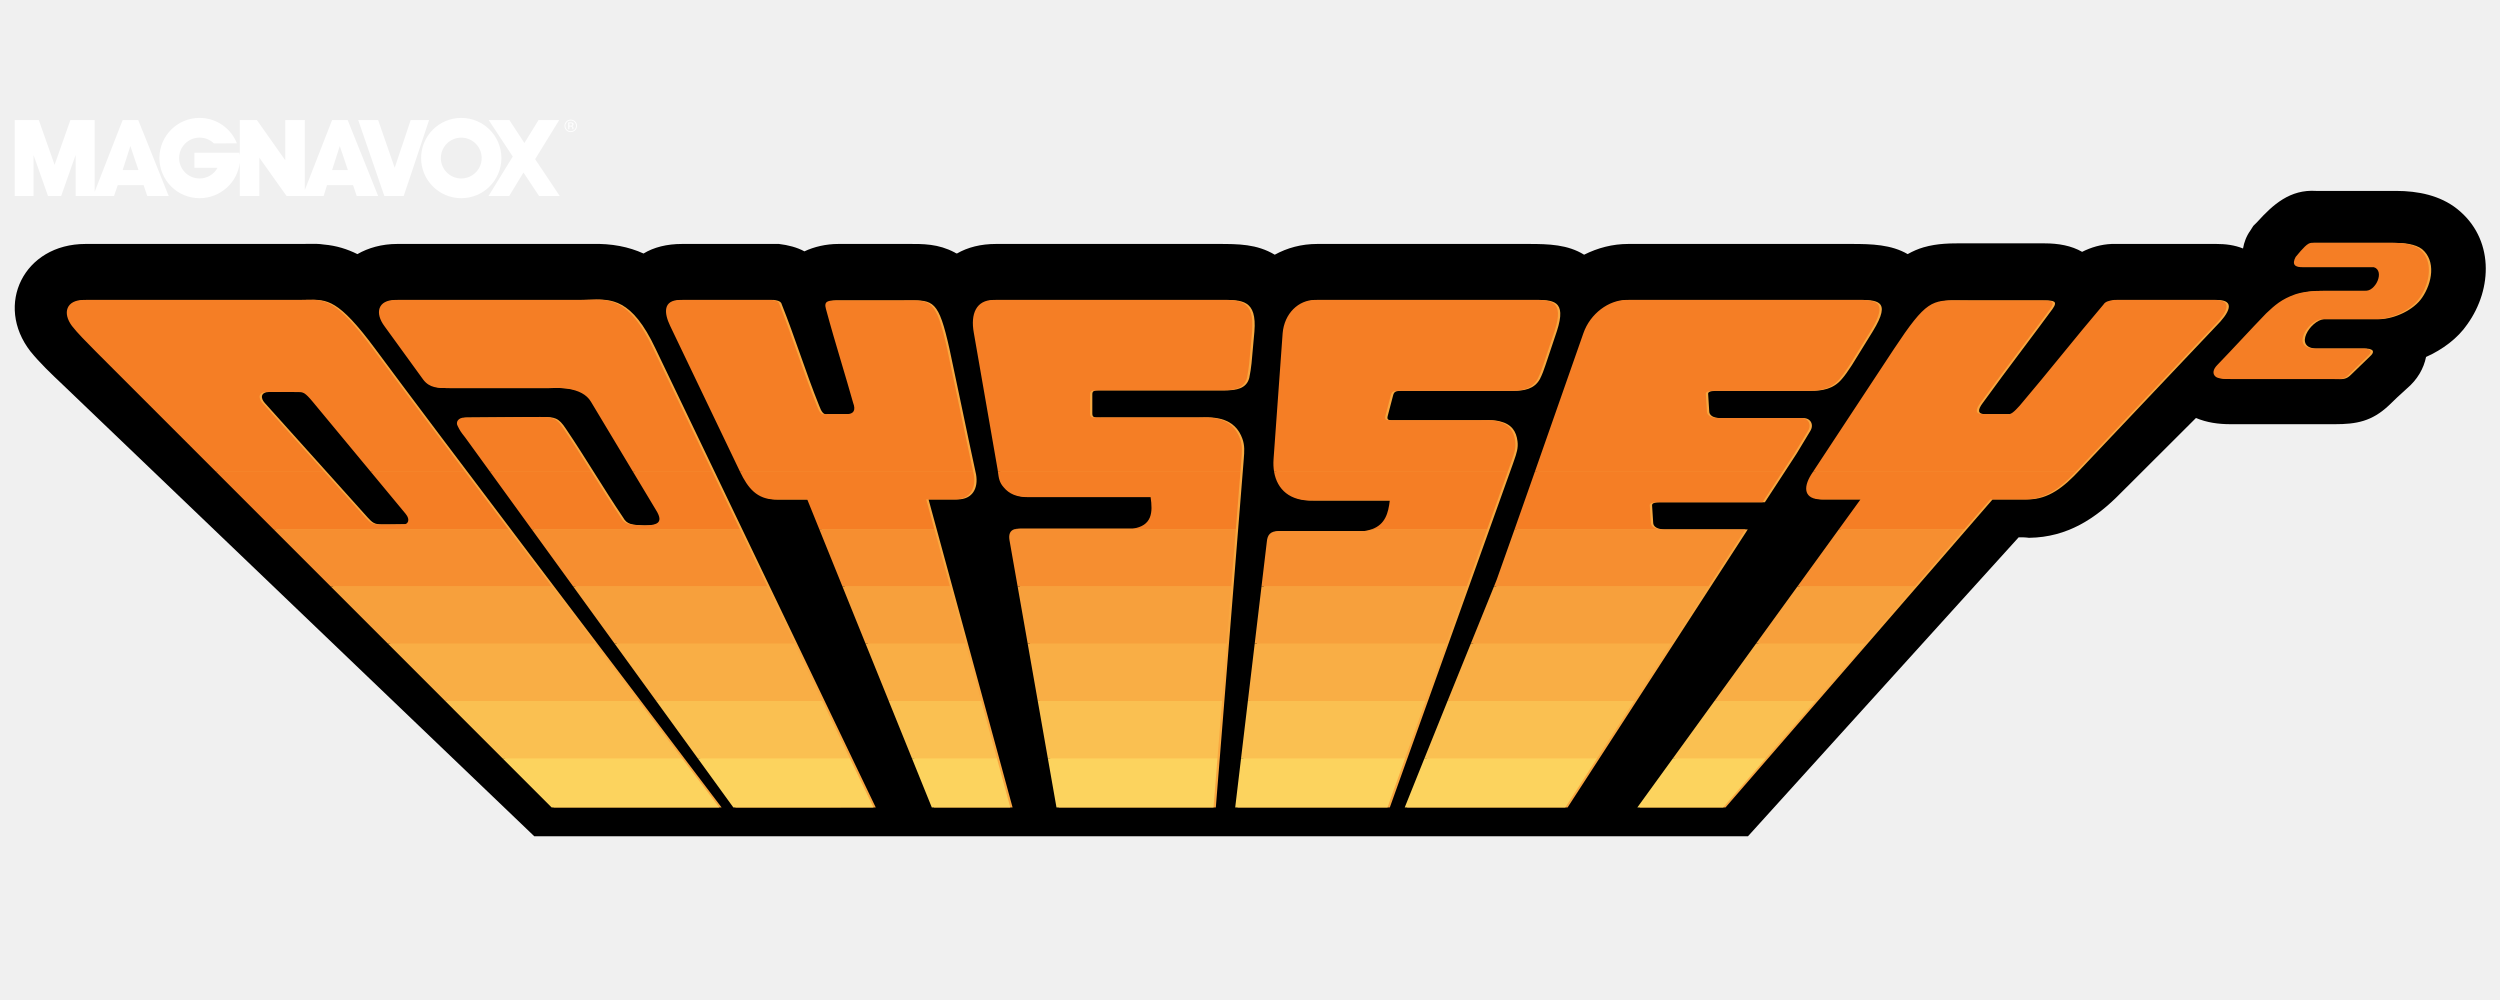
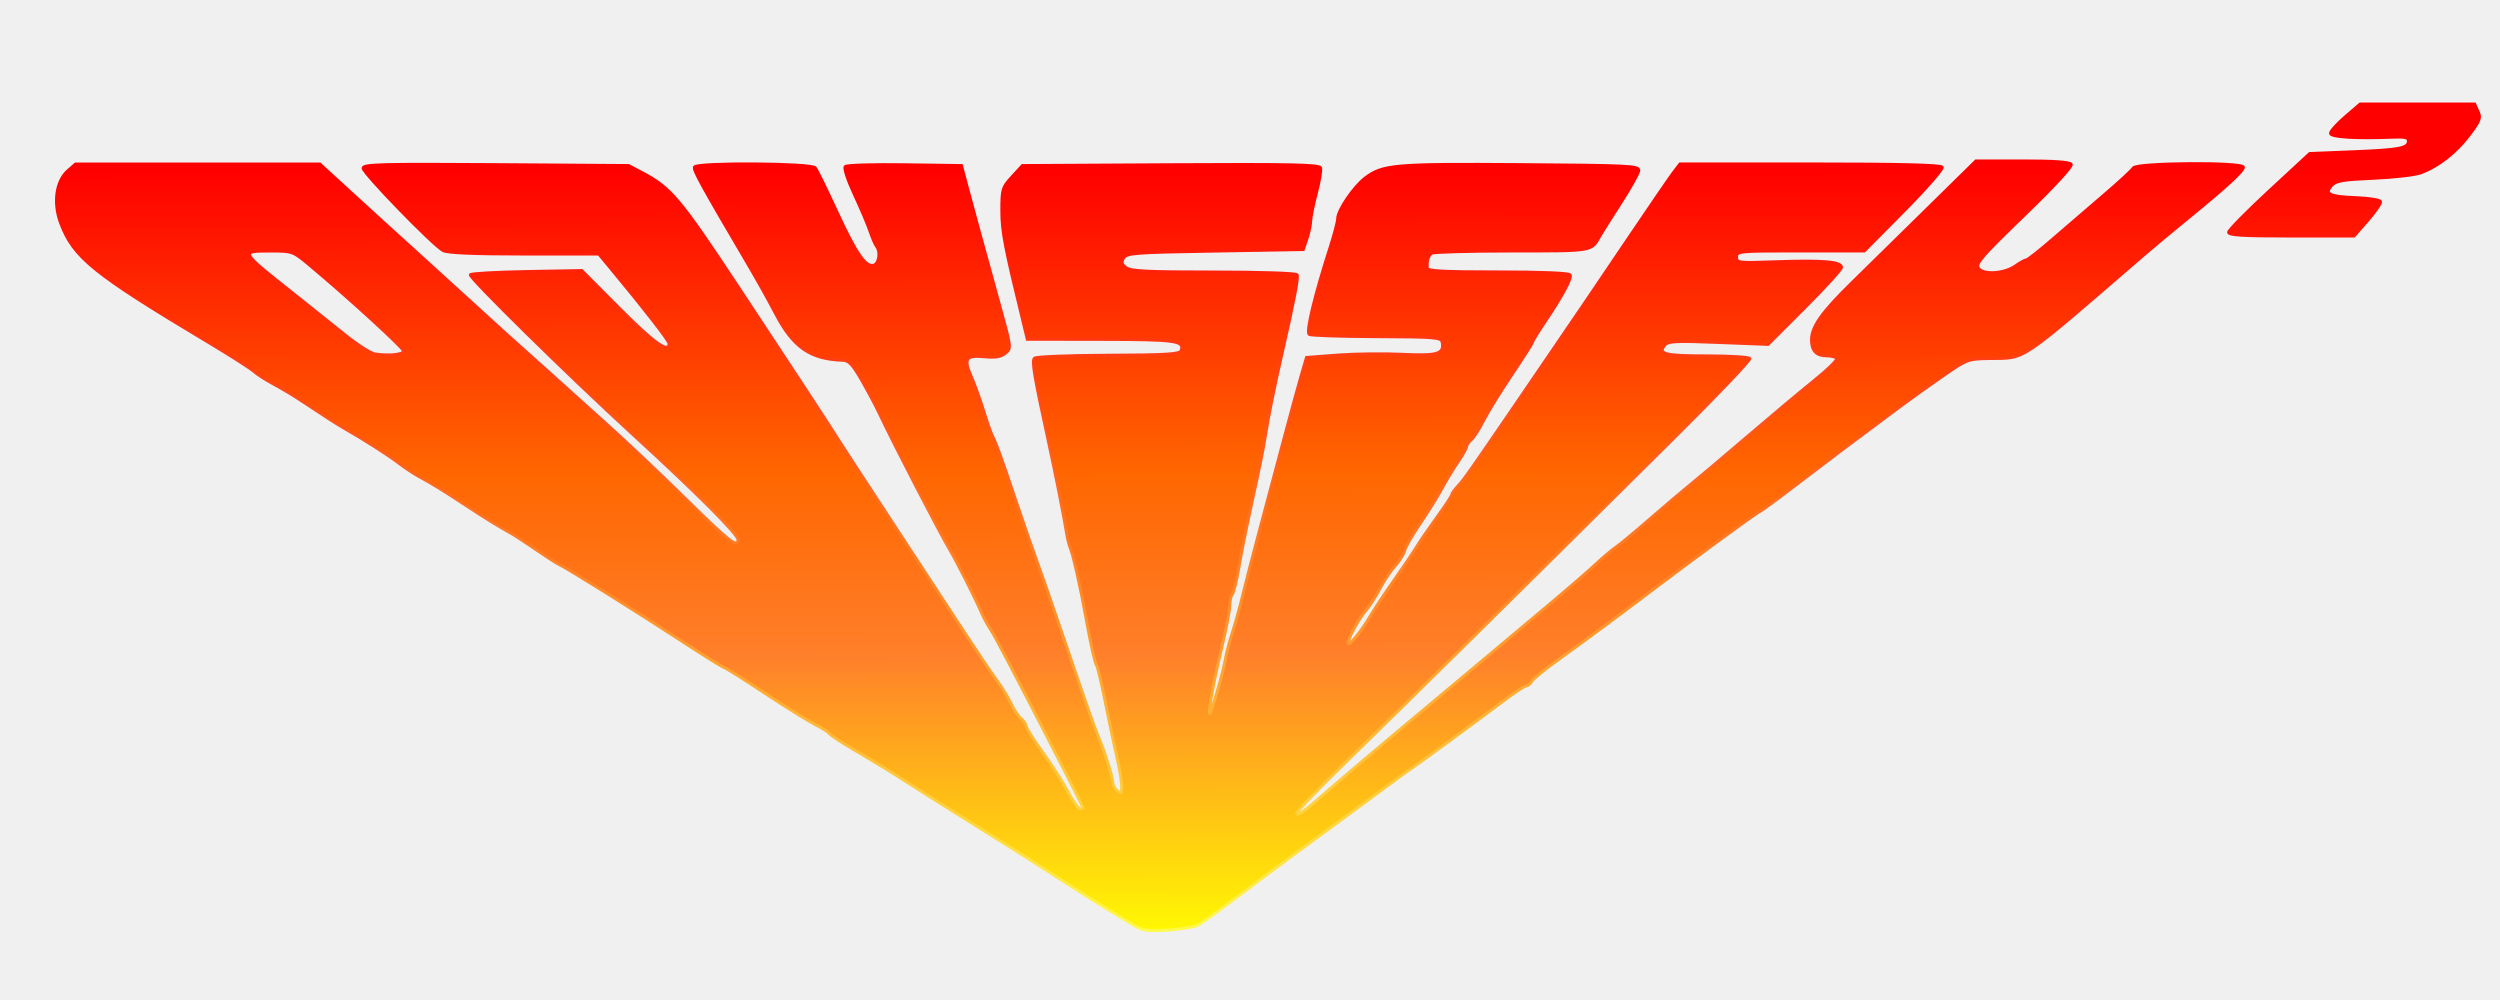
- <svg xmlns="http://www.w3.org/2000/svg" width="500" height="200" viewBox="0 0 500 200" version="1.1" id="svg263" style="fill:none">
-   <defs id="defs267" />
-   <path d="m 349.594,167.255 54.139,-59.794 c 0.673,0 1.344,0 2.036,0.099 h 0.118 c 7.591,-0.118 13.264,-3.846 18.245,-8.934 L 439.194,83.598 c 2.155,0.907 4.428,1.242 6.918,1.242 h 20.854 c 4.309,0 7.373,-0.552 10.772,-3.727 1.126,-1.124 2.372,-2.268 3.618,-3.392 2.154,-1.814 3.399,-4.063 3.854,-6.33 3.281,-1.459 6.345,-3.727 8.262,-6.547 5.099,-7.119 5.337,-17.177 -2.036,-23.054 -3.399,-2.702 -7.807,-3.609 -12.235,-3.609 H 463.23 c -5.218,-0.335 -8.599,2.702 -11.781,6.212 l -0.79,0.789 -0.574,0.907 c -0.81,1.124 -1.265,2.367 -1.483,3.609 -1.699,-0.69 -3.498,-0.907 -5.317,-0.907 h -20.972 c -2.154,0.099 -4.072,0.67 -5.89,1.578 -2.155,-1.242 -4.744,-1.696 -7.472,-1.696 h -15.062 c -0.33,0 -0.656,-0.001 -0.98,-0.003 -2.777,-0.011 -5.342,-0.021 -8.192,0.791 -1.146,0.335 -2.155,0.789 -3.183,1.361 -3.3,-1.913 -7.156,-2.031 -11.227,-2.031 h -44.651 c -3.163,0 -6.108,0.789 -8.836,2.15 -3.281,-2.031 -7.037,-2.15 -11.109,-2.15 h -42.26 c -3.183,0 -6.009,0.789 -8.5,2.15 -3.617,-2.15 -7.255,-2.15 -11.445,-2.15 h -44.295 c -3.064,0 -5.673,0.67 -7.828,1.913 -0.237,-0.098 -0.335,-0.098 -0.454,-0.217 -3.295,-1.733 -6.201,-1.718 -9.673,-1.7 -0.36,0.002 -0.727,0.004 -1.1,0.004 h -12.472 c -2.491,0 -4.883,0.572 -6.8,1.479 -1.483,-0.809 -3.282,-1.262 -5.1,-1.479 h -19.371 c -3.064,0 -5.673,0.67 -7.708,1.913 -2.945,-1.341 -6.345,-2.031 -10.417,-1.913 H 79.428 c -3.064,0 -5.791,0.789 -7.946,2.031 -2.036,-1.006 -4.191,-1.696 -6.681,-1.913 -1.092,-0.177 -2.196,-0.156 -3.343,-0.133 -0.389,0.008 -0.783,0.015 -1.184,0.015 H 17.105 c -12.354,0 -18.244,12.207 -11.01,21.496 1.818,2.248 4.19,4.516 6.345,6.547 l 93.613,89.651 0.802,0.769 z" id="path225" style="fill:#000000;stroke-width:1.041" />
-   <path d="m 479.082,48.573 c 1.7,0 3.954,0.217 5.317,1.242 2.846,2.367 2.036,6.784 0.021,9.722 -1.7,2.485 -5.437,4.181 -8.381,4.299 h -11.227 c -2.728,0.217 -6.346,5.877 -1.364,5.877 h 9.864 c 1.58,0.098 1.58,0.789 0.672,1.578 -0.623,0.621 -1.274,1.242 -1.927,1.864 -0.653,0.621 -1.305,1.242 -1.927,1.864 -0.864,0.846 -1.561,0.827 -2.572,0.799 -0.107,-0.003 -0.219,-0.006 -0.333,-0.008 l -0.089,-0.001 c -0.061,-7.29e-4 -0.124,-10e-4 -0.188,-10e-4 h -20.854 c -1.245,0 -2.035,-0.118 -2.49,-0.454 -0.691,-0.552 -0.573,-1.459 0.336,-2.367 1.641,-1.696 3.257,-3.422 4.872,-5.147 1.616,-1.726 3.232,-3.451 4.872,-5.147 l 0.167,-0.156 c 1.513,-1.417 2.882,-2.7 5.724,-3.69 1.818,-0.552 3.399,-0.671 5.218,-0.671 h 8.618 c 2.154,0.217 4.092,-3.964 1.818,-4.753 h -14.054 c -1.798,0.118 -2.372,-0.552 -1.58,-2.031 1.482,-1.795 2.391,-2.82 3.182,-2.82 z" id="path227" style="fill:#f8a740;stroke-width:1.041" />
-   <path d="m 247.502,161.499 h 30.457 L 302.59,92.748 c 0.077,-0.229 0.154,-0.449 0.229,-0.664 0.479,-1.374 0.868,-2.488 0.68,-3.853 -0.237,-1.933 -1.146,-3.392 -3.518,-3.964 -0.987,-0.266 -2.048,-0.247 -3.125,-0.227 l -0.005,2.08e-4 c -0.28,0.005 -0.561,0.01 -0.843,0.01 h -16.662 c -0.15,0 -0.292,10e-4 -0.424,0.003 -1.078,0.011 -1.589,0.016 -1.395,-0.792 l 1.126,-4.299 c 0.218,-0.671 0.574,-0.789 1.7,-0.789 h 22.316 c 2.134,0 4.191,-0.335 5.317,-2.367 0.454,-0.907 0.79,-1.795 1.126,-2.82 l 2.273,-6.784 c 2.023,-6.258 -0.763,-6.241 -4.858,-6.216 l -0.372,0.002 c -0.147,7.28e-4 -0.295,0.001 -0.444,0.001 h -42.26 c -3.281,0 -6.127,2.702 -6.463,6.666 l -1.819,25.203 c -0.336,4.851 2.274,8.46 7.827,8.243 h 15.418 c -0.336,2.938 -1.126,5.542 -5.099,6.113 h -17.118 c -1.699,0 -2.253,0.789 -2.372,2.15 z" id="path229" style="fill:#f8a740;stroke-width:1.041" />
-   <path d="m 243.164,161.499 5.543,-69.086 c 0.008,-0.116 0.017,-0.231 0.025,-0.345 l 0.01,-0.128 0.017,-0.206 v -0.003 c 0.111,-1.392 0.208,-2.592 -0.27,-3.953 -0.672,-1.913 -2.036,-3.51 -4.645,-4.063 -1.175,-0.266 -2.265,-0.246 -3.346,-0.227 h -0.002 c -0.134,0.002 -0.27,0.005 -0.404,0.007 -0.146,0.002 -0.292,0.003 -0.438,0.003 h -19.154 c -0.165,0 -0.317,10e-4 -0.459,0.003 -1.139,0.011 -1.576,0.015 -1.576,-0.792 v -3.846 c 0,-0.671 0.336,-0.789 1.483,-0.789 h 25.142 c 2.155,0 4.191,-0.335 4.764,-2.485 0.218,-1.026 0.336,-1.913 0.455,-2.938 l 0.573,-6.33 c 0.521,-6.377 -2.452,-6.359 -6.668,-6.334 -0.27,0.002 -0.543,0.003 -0.822,0.003 h -44.198 c -3.519,0 -4.645,2.82 -3.973,6.547 l 4.763,27.353 c 0.018,0.122 0.034,0.241 0.05,0.356 l 0.028,0.208 c 0.157,1.183 0.276,2.07 1.167,3.045 1.029,1.242 2.609,2.031 5.1,1.913 h 24.253 c 0.455,3.057 0.336,5.759 -3.617,6.33 h -22.791 c -1.581,0 -2.035,0.907 -1.818,2.268 l 9.402,53.487 z" id="path231" style="fill:#f8a740;stroke-width:1.041" />
-   <path d="M 202.519,161.499 185.712,99.887 h 5.771 c 3.064,0 4.191,-2.268 3.737,-4.97 -1.011,-4.649 -1.985,-9.299 -2.961,-13.951 l -0.006,-0.03 c -0.777,-3.705 -1.554,-7.412 -2.35,-11.123 -2.188,-9.806 -3.233,-9.794 -8.271,-9.733 -0.423,0.005 -0.874,0.011 -1.356,0.011 h -12.473 c -1.7,0 -2.61,0.118 -2.155,1.696 0.978,3.642 2.028,7.173 3.09,10.743 l 0.002,0.008 c 0.783,2.633 1.572,5.287 2.344,8.023 0.574,1.479 0.119,2.268 -1.245,2.268 h -4.309 c -0.79,0.217 -1.245,-0.454 -1.699,-1.696 -1.386,-3.444 -2.592,-6.858 -3.799,-10.273 l -0.008,-0.024 c -1.167,-3.303 -2.335,-6.606 -3.665,-9.938 -0.119,-0.572 -0.673,-0.789 -1.581,-0.907 h -18.245 c -3.518,0 -3.281,2.603 -2.035,5.206 l 13.817,28.832 c 1.581,3.392 3.399,5.877 7.253,5.877 h 6.346 l 24.91,61.592 z" id="path233" style="fill:#f8a740;stroke-width:1.041" />
-   <path d="M 175.155,161.499 131.097,69.714 c -4.736,-10.067 -8.861,-9.913 -12.99,-9.76 -0.505,0.019 -1.011,0.038 -1.518,0.038 H 79.546 c -3.518,0 -4.19,2.603 -2.154,5.305 l 7.709,10.63 c 1.284,1.708 2.972,1.703 5.046,1.697 0.129,-4.16e-4 0.259,-8.33e-4 0.39,-8.33e-4 h 19.49 c 0.084,0 0.21,-0.005 0.371,-0.011 l 0.003,-1.04e-4 c 1.577,-0.062 6.487,-0.254 8.244,2.733 l 13.026,21.693 c 1.7,2.721 0,3.057 -2.728,3.057 l -0.265,-0.013 c -2.194,-0.107 -3.283,-0.161 -4.044,-1.565 -1.986,-2.938 -3.854,-5.906 -5.722,-8.874 -1.869,-2.968 -3.737,-5.936 -5.723,-8.874 -1.483,-2.268 -2.273,-2.367 -4.763,-2.367 -2.565,0 -5.1,0.03 -7.62,0.06 h -0.022 c -2.483,0.029 -4.952,0.059 -7.421,0.059 -1.245,0 -1.818,0.907 -1.364,1.696 0.455,0.907 0.573,1.124 1.482,2.268 l 53.649,74.017 z" id="path235" style="fill:#f8a740;stroke-width:1.041" />
-   <path d="m 144.325,161.499 c -0.807,-1.065 -1.625,-2.144 -2.456,-3.238 -0.793,-1.046 -1.877,-2.475 -3.201,-4.221 l -0.079,-0.104 C 125.059,136.108 86.836,85.734 75,69.714 67.673,59.835 65.429,59.886 61.563,59.974 h -0.004 c -0.272,0.006 -0.553,0.013 -0.844,0.016 -0.062,6.25e-4 -0.125,0.001 -0.189,0.002 -0.051,3.12e-4 -0.102,4.16e-4 -0.153,4.16e-4 H 17.223 c -3.518,0 -4.309,2.603 -2.372,5.206 1.011,1.326 3.038,3.367 4.743,5.082 0.196,0.197 0.388,0.391 0.574,0.578 L 110.789,161.499 Z M 60.195,78.411 c 0.85,0 1.265,0.079 2.846,1.992 l 18.541,22.364 c 1.047,1.262 0.356,2.09 -0.237,2.09 -1.364,0.02 -3.578,0.059 -4.922,0.04 -1.522,-0.02 -1.937,-0.355 -2.886,-1.4 L 52.961,80.6 c -0.929,-1.026 -0.811,-2.189 0.889,-2.209 z" id="path237" style="clip-rule:evenodd;fill:#f8a740;fill-rule:evenodd;stroke-width:1.041" />
-   <path d="m 345.094,161.499 53.421,-61.612 h 7.017 c 4.191,0 7.255,-2.485 10.416,-5.877 l 27.199,-28.714 c 2.728,-2.702 4.092,-5.305 0.236,-5.305 h -20.062 c -1.028,0.118 -1.819,0.335 -2.154,0.907 -2.886,3.392 -5.633,6.754 -8.381,10.117 -2.748,3.362 -5.495,6.725 -8.381,10.117 -1.126,1.242 -1.819,1.913 -2.609,1.696 h -4.764 c -1.483,0 -1.581,-0.789 -0.455,-2.268 2.672,-3.708 5.342,-7.266 8.013,-10.825 1.974,-2.63 3.948,-5.259 5.922,-7.95 1.126,-1.578 0.218,-1.696 -1.581,-1.696 h -15.062 c -0.536,0 -1.035,-0.005 -1.501,-0.011 -5.559,-0.061 -6.634,-0.072 -13.125,9.733 -2.921,4.398 -5.809,8.796 -8.7,13.197 l -0.045,0.068 c -2.59,3.944 -5.182,7.89 -7.8,11.84 -1.7,2.721 -1.364,4.97 2.036,4.97 h 7.827 l -44.636,61.612 z" id="path239" style="fill:#f8a740;stroke-width:1.041" />
-   <path d="m 313.516,161.499 36.038,-55.617 h -16.544 c -1.581,0 -2.373,-0.572 -2.373,-1.361 l -0.218,-3.392 c -0.105,-0.699 1.14,-0.686 2.29,-0.674 h 0.005 l 0.134,0.001 0.104,9.4e-4 c 0.066,4.1e-4 0.13,7.3e-4 0.194,7.3e-4 h 19.826 l 6.345,-9.722 2.728,-4.516 c 0.791,-1.242 0.119,-2.603 -1.363,-2.603 h -16.564 c -1.483,0 -2.274,-0.572 -2.274,-1.361 l -0.218,-3.51 c 0,-0.596 1.249,-0.584 2.332,-0.574 l 0.133,10e-4 c 0.089,7.29e-4 0.177,0.001 0.262,0.001 h 17.79 c 2.274,0 4.527,-0.335 6.227,-2.367 0.685,-0.787 1.208,-1.573 1.772,-2.424 l 0.166,-0.248 0.098,-0.148 4.191,-6.784 c 3.823,-6.258 0.868,-6.241 -3.449,-6.215 -0.281,0.002 -0.568,0.003 -0.859,0.003 h -44.534 c -3.519,0 -7.255,2.721 -8.618,6.666 -13.362,38.219 -17.335,49.283 -17.335,49.283 -0.967,2.422 -2.163,5.365 -3.809,9.413 l -0.005,0.015 c -2.97,7.306 -7.402,18.208 -14.584,36.132 z" id="path241" style="fill:#f8a740;stroke-width:1.041" />
-   <path d="M 93.034,94.375 C 85.22,84.015 78.444,74.992 74.539,69.707 67.212,59.828 64.968,59.879 61.102,59.967 h -1.04e-4 -0.004 -0.003 l -4.16e-4,1.04e-4 h -2.09e-4 c -0.271,0.006 -0.551,0.012 -0.84,0.016 -0.062,7.28e-4 -0.125,0.001 -0.189,0.002 -0.051,3.13e-4 -0.102,4.17e-4 -0.153,4.17e-4 H 16.762 c -3.518,0 -4.309,2.603 -2.372,5.206 1.01,1.326 3.038,3.367 4.743,5.082 0.196,0.197 0.388,0.391 0.574,0.578 L 43.227,94.375 H 64.886 L 52.5,80.593 c -0.929,-1.026 -0.81,-2.189 0.889,-2.209 l 6.345,0.02 c 0.85,0 1.265,0.079 2.846,1.992 l 11.59,13.98 z m 101.607,0 h -46.622 c -0.055,-0.116 -0.111,-0.234 -0.167,-0.352 L 134.036,65.191 c -1.245,-2.603 -1.483,-5.206 2.036,-5.206 h 18.244 c 0.91,0.118 1.463,0.335 1.581,0.907 1.33,3.331 2.497,6.633 3.664,9.934 l 0.001,0.003 0.008,0.023 c 1.208,3.414 2.414,6.828 3.799,10.273 0.454,1.242 0.909,1.913 1.699,1.696 h 4.309 c 1.364,0 1.819,-0.789 1.245,-2.268 -0.771,-2.736 -1.561,-5.39 -2.344,-8.023 l -0.002,-0.009 c -1.062,-3.57 -2.111,-7.101 -3.09,-10.743 -0.454,-1.578 0.455,-1.696 2.155,-1.696 h 12.473 c 0.482,0 0.933,-0.005 1.356,-0.011 5.038,-0.061 6.082,-0.073 8.271,9.733 0.796,3.711 1.573,7.418 2.35,11.123 l 0.006,0.03 c 0.938,4.474 1.875,8.945 2.844,13.416 z m 53.446,0 h -48.497 l -0.018,-0.134 c -0.017,-0.116 -0.032,-0.235 -0.051,-0.356 l -4.763,-27.353 c -0.673,-3.727 0.455,-6.547 3.973,-6.547 h 44.198 c 0.279,0 0.554,-0.002 0.822,-0.003 h 0.001 c 4.215,-0.025 7.188,-0.043 6.667,6.334 l -0.573,6.33 c -0.119,1.026 -0.237,1.913 -0.455,2.938 -0.573,2.149 -2.609,2.485 -4.763,2.485 h -25.143 c -1.146,0 -1.483,0.118 -1.483,0.789 v 3.846 c 0,0.807 0.437,0.802 1.576,0.792 v 0 c 0.143,-0.001 0.296,-0.003 0.46,-0.003 h 19.153 c 0.146,0 0.292,-0.001 0.437,-0.003 l 0.129,-0.002 0.209,-0.004 0.065,-0.001 h 10e-4 0.002 c 1.081,-0.019 2.171,-0.039 3.347,0.227 2.609,0.552 3.973,2.149 4.644,4.062 0.478,1.361 0.381,2.56 0.27,3.953 v 0.003 l -0.017,0.206 -0.01,0.128 c -0.008,0.113 -0.017,0.228 -0.025,0.345 z m 53.456,0 h -46.723 c -0.135,-0.788 -0.173,-1.634 -0.111,-2.522 l 1.819,-25.203 c 0.336,-3.964 3.183,-6.666 6.463,-6.666 h 42.261 c 0.149,0 0.296,-5.21e-4 0.442,-0.001 l 0.373,-0.002 c 4.094,-0.025 6.88,-0.043 4.857,6.215 l -2.273,6.784 c -0.336,1.026 -0.672,1.913 -1.126,2.82 -1.126,2.031 -3.183,2.366 -5.317,2.366 h -22.316 c -1.126,0 -1.483,0.118 -1.7,0.789 l -1.126,4.299 c -0.194,0.808 0.318,0.802 1.395,0.792 0.132,-10e-4 0.274,-0.003 0.424,-0.003 h 16.663 c 0.281,0 0.562,-0.005 0.842,-0.01 l 0.006,-1.04e-4 v 0 c 1.077,-0.019 2.137,-0.039 3.124,0.227 2.372,0.572 3.281,2.031 3.518,3.964 0.188,1.365 -0.2,2.479 -0.68,3.853 -0.075,0.214 -0.152,0.435 -0.229,0.664 z m 54.935,0 h -49.518 c 2.476,-7.044 5.665,-16.136 9.716,-27.725 1.364,-3.944 5.1,-6.666 8.618,-6.666 h 44.534 c 0.28,0 0.556,-0.002 0.828,-0.003 l 0.031,-1.04e-4 c 4.318,-0.026 7.273,-0.043 3.45,6.215 l -4.191,6.784 -0.099,0.148 -0.165,0.248 -0.002,0.003 -0.001,9.37e-4 v 6.25e-4 c -0.564,0.849 -1.085,1.635 -1.77,2.42 -1.7,2.031 -3.953,2.366 -6.226,2.366 h -17.79 c -0.086,0 -0.174,-5.21e-4 -0.263,-0.001 l -0.133,-10e-4 c -1.083,-0.01 -2.331,-0.021 -2.331,0.574 l 0.217,3.51 c 0,0.789 0.791,1.361 2.274,1.361 h 16.564 c 1.483,0 2.154,1.361 1.364,2.603 l -2.728,4.516 z m 58.66,0 h -52.545 c 2.498,-3.772 4.971,-7.54 7.445,-11.305 l 0.045,-0.068 0.007,-0.011 0.001,-3.12e-4 v -2.08e-4 c 2.887,-4.397 5.773,-8.791 8.691,-13.185 6.491,-9.805 7.567,-9.794 13.125,-9.733 0.466,0.005 0.965,0.011 1.502,0.011 h 15.062 c 1.798,0 2.708,0.118 1.58,1.696 -1.974,2.69 -3.948,5.32 -5.922,7.95 -2.67,3.558 -5.342,7.116 -8.012,10.825 -1.128,1.479 -1.029,2.268 0.454,2.268 h 4.764 c 0.79,0.217 1.483,-0.454 2.609,-1.696 2.886,-3.392 5.633,-6.754 8.381,-10.117 2.748,-3.362 5.495,-6.725 8.381,-10.117 0.335,-0.572 1.126,-0.789 2.154,-0.907 h 20.063 c 3.854,0 2.49,2.603 -0.237,5.305 l -27.198,28.714 c -0.118,0.125 -0.234,0.249 -0.351,0.372 z m 63.484,-45.809 h -16.308 c -0.79,0 -1.699,1.026 -3.182,2.82 -0.791,1.479 -0.218,2.15 1.581,2.031 h 14.053 c 2.274,0.789 0.336,4.97 -1.818,4.753 h -8.618 c -1.819,0 -3.4,0.118 -5.218,0.67 -2.841,0.989 -4.211,2.272 -5.724,3.69 l -0.167,0.156 c -1.641,1.696 -3.257,3.422 -4.872,5.147 -1.616,1.726 -3.232,3.451 -4.872,5.147 -0.909,0.907 -1.028,1.814 -0.336,2.366 0.455,0.335 1.245,0.454 2.491,0.454 h 20.853 c 0.065,0 0.127,4.16e-4 0.188,10e-4 l 0.089,0.001 c 0.115,0.002 0.226,0.005 0.333,0.008 1.011,0.027 1.707,0.046 2.572,-0.799 0.621,-0.619 1.27,-1.237 1.92,-1.856 l 0.002,-0.002 0.002,-0.002 10e-4,-0.002 0.002,-0.002 0.002,-0.002 10e-4,-3.12e-4 v -2.08e-4 -3.13e-4 -2.08e-4 l 0.001,-3.12e-4 v -2.08e-4 -3.13e-4 l 10e-4,-2.08e-4 c 0.651,-0.62 1.301,-1.24 1.922,-1.859 0.91,-0.789 0.91,-1.479 -0.672,-1.578 h -9.864 c -4.981,0 -1.364,-5.66 1.364,-5.877 h 11.227 c 2.945,-0.118 6.681,-1.814 8.381,-4.299 2.016,-2.938 2.827,-7.356 -0.02,-9.722 -1.364,-1.024 -3.618,-1.241 -5.317,-1.241 z M 142.477,94.375 H 126.612 l -8.429,-14.039 c -1.757,-2.987 -6.667,-2.795 -8.245,-2.733 l -0.003,2.09e-4 c -0.16,0.006 -0.286,0.011 -0.371,0.011 H 90.075 c -0.131,0 -0.261,4.16e-4 -0.39,7.28e-4 -2.074,0.006 -3.761,0.012 -5.046,-1.697 L 76.931,65.29 c -2.036,-2.702 -1.364,-5.305 2.154,-5.305 h 37.042 c 0.507,0 1.013,-0.019 1.519,-0.038 4.128,-0.153 8.253,-0.307 12.99,9.76 z m -24.19,0 H 98.022 l -5.001,-6.9 c -0.909,-1.144 -1.028,-1.361 -1.483,-2.268 -0.455,-0.789 0.119,-1.696 1.364,-1.696 2.466,0 4.932,-0.029 7.413,-0.059 h 3.1e-4 3.1e-4 2.1e-4 3.1e-4 3.2e-4 l 0.007,-1.05e-4 h 0.022 c 2.52,-0.03 5.055,-0.06 7.62,-0.06 2.49,0 3.282,0.099 4.764,2.367 1.928,2.853 3.745,5.734 5.559,8.615 z" id="path243" style="clip-rule:evenodd;fill:#f57e25;fill-rule:evenodd;stroke-width:1.041" />
-   <path d="m 247.169,105.828 0.918,-11.452 h -48.497 l 0.009,0.074 v 1.04e-4 c 0.158,1.183 0.276,2.07 1.168,3.045 1.028,1.242 2.609,2.031 5.099,1.913 h 24.253 c 0.455,3.057 0.336,5.759 -3.617,6.33 H 203.711 c -0.293,0 -0.547,0.031 -0.765,0.09 z m -60.296,0 -1.622,-5.948 h 5.772 c 3.063,0 4.191,-2.268 3.736,-4.97 -0.038,-0.178 -0.077,-0.357 -0.117,-0.535 h -46.622 c 1.544,3.21 3.368,5.524 7.088,5.524 h 6.345 l 2.398,5.928 z m -38.898,0 -5.497,-11.452 H 126.612 l 4.597,7.654 c 1.7,2.721 0,3.057 -2.728,3.057 l -0.265,-0.013 c -2.193,-0.107 -3.283,-0.161 -4.044,-1.565 -1.986,-2.938 -3.854,-5.906 -5.722,-8.874 -0.054,-0.086 -0.109,-0.173 -0.163,-0.259 H 98.022 l 8.301,11.452 z m -46.292,0 c -2.959,-3.914 -5.869,-7.768 -8.648,-11.452 H 74.171 l 6.951,8.384 c 1.048,1.262 0.356,2.09 -0.237,2.09 l -0.571,0.008 c -1.354,0.021 -3.181,0.048 -4.351,0.031 -1.522,-0.02 -1.937,-0.355 -2.886,-1.4 L 64.886,94.375 H 43.227 l 11.45,11.452 z m 153.138,-11.452 c 0.606,3.522 3.179,5.899 7.717,5.722 h 15.418 c -0.286,2.503 -0.903,4.762 -3.534,5.731 h 23.019 l 4.103,-11.452 z m 52.14,0 c -1.644,4.676 -2.974,8.45 -4.034,11.452 h 28.887 c -1.091,-0.153 -1.637,-0.658 -1.637,-1.313 l -0.217,-3.392 c -0.105,-0.699 1.139,-0.686 2.29,-0.674 h 0.005 l 0.134,0.001 0.103,9.4e-4 c 0.066,5.2e-4 0.13,8.3e-4 0.195,8.3e-4 h 19.825 l 3.966,-6.076 z m 55.632,0 c -0.119,0.178 -0.236,0.357 -0.355,0.535 -1.7,2.721 -1.364,4.97 2.036,4.97 h 7.827 l -4.309,5.948 h 25.106 l 5.157,-5.948 h 7.017 c 4.035,0 7.027,-2.305 10.067,-5.505 z" id="path245" style="clip-rule:evenodd;fill:#f57e25;fill-rule:evenodd;stroke-width:1.041" />
-   <path d="m 252.304,117.28 h 41.034 l 4.103,-11.452 h -23.019 c -0.458,0.169 -0.978,0.298 -1.567,0.383 H 255.737 c -1.7,0 -2.254,0.789 -2.373,2.15 z m -6.054,0 0.919,-11.452 h -44.223 c -0.961,0.261 -1.23,1.069 -1.053,2.177 l 1.63,9.275 z m -56.253,0 -3.124,-11.452 h -23.023 l 4.632,11.452 z m -36.526,0 -5.497,-11.452 h -41.651 l 8.301,11.452 z m -43.126,0 c -2.884,-3.809 -5.796,-7.659 -8.663,-11.452 H 54.676 l 11.45,11.452 z m 192.581,-11.452 c -2.609,7.389 -3.585,10.105 -3.585,10.105 -0.172,0.431 -0.352,0.879 -0.539,1.347 h 42.901 l 7.39,-11.405 h -16.544 c -0.269,0 -0.513,-0.016 -0.736,-0.048 z m 64.866,0 -8.297,11.452 h 23.472 l 9.93,-11.452 z" id="path247" style="clip-rule:evenodd;fill:#f68e30;fill-rule:evenodd;stroke-width:1.041" />
-   <path d="m 250.94,128.732 h 38.294 l 4.103,-11.452 h -41.034 z m -5.609,0 0.918,-11.452 h -42.725 l 2.014,11.452 z m -52.21,0 -3.124,-11.452 h -21.516 l 4.631,11.452 z m -34.153,0 -5.497,-11.452 h -38.847 l 8.301,11.452 z m -39.95,0 c -2.807,-3.705 -5.725,-7.557 -8.674,-11.452 H 66.126 l 11.45,11.452 z m 179.783,-11.452 c -0.868,2.158 -1.917,4.739 -3.269,8.066 l -0.006,0.015 c -0.426,1.047 -0.881,2.167 -1.37,3.372 h 40.126 l 7.421,-11.452 z m 60.693,0 -8.297,11.452 h 21.84 l 9.929,-11.452 z" id="path249" style="clip-rule:evenodd;fill:#f7a03c;fill-rule:evenodd;stroke-width:1.041" />
-   <path d="m 249.577,140.185 h 35.555 l 4.102,-11.452 h -38.294 z m -5.165,0 0.919,-11.452 h -39.794 l 2.012,11.452 z m -48.166,0 -3.124,-11.452 h -20.009 l 4.632,11.452 z m -31.78,0 -5.497,-11.452 h -36.044 l 8.301,11.452 z m -36.765,0 c -2.693,-3.551 -5.622,-7.414 -8.682,-11.452 H 77.575 l 11.45,11.452 z m 166.456,-11.452 c -1.29,3.173 -2.814,6.93 -4.641,11.452 h 37.346 l 7.421,-11.452 z m 57.042,0 -8.297,11.452 h 20.206 l 9.93,-11.452 z" id="path251" style="clip-rule:evenodd;fill:#f9ae45;fill-rule:evenodd;stroke-width:1.041" />
-   <path d="m 248.214,151.637 h 32.815 l 4.103,-11.452 H 249.577 Z m -4.72,0 0.918,-11.452 h -36.861 l 2.012,11.452 z m -44.124,0 -3.124,-11.452 H 177.744 l 4.632,11.452 z m -29.406,0 -5.498,-11.452 h -33.24 l 8.301,11.452 z m -33.576,0 c -2.408,-3.174 -5.369,-7.076 -8.687,-11.452 H 89.025 l 11.45,11.452 z m 153.128,-11.452 c -1.362,3.367 -2.89,7.159 -4.616,11.452 h 34.541 l 7.421,-11.452 z m 53.386,0 -8.297,11.452 h 18.573 l 9.93,-11.452 z" id="path253" style="clip-rule:evenodd;fill:#fac051;fill-rule:evenodd;stroke-width:1.041" />
-   <path d="m 277.499,161.492 h -30.458 l 1.173,-9.855 h 32.815 z m 7.4,-9.855 c -1.218,3.028 -2.533,6.303 -3.956,9.855 h 32.112 l 6.385,-9.855 z m 49.706,0 -7.14,9.855 h 17.168 l 8.544,-9.855 z m -234.13,0 9.853,9.855 h 33.537 c -0.806,-1.064 -1.625,-2.144 -2.455,-3.238 -0.794,-1.046 -1.878,-2.475 -3.202,-4.221 l -0.078,-0.103 c -0.542,-0.714 -1.123,-1.479 -1.741,-2.294 z m 39.052,0 7.143,9.855 h 28.024 l -4.73,-9.855 z m 42.849,0 3.985,9.855 h 15.697 l -2.688,-9.855 z m 27.188,0 1.732,9.855 h 31.407 l 0.79,-9.855 z" id="path255" style="clip-rule:evenodd;fill:#fcd35e;fill-rule:evenodd;stroke-width:1.041" />
-   <path d="m 92.25,23.581 c -4.435,0 -8.029,3.595 -8.029,8.029 0,4.435 3.594,8.029 8.029,8.029 4.435,0 8.03,-3.595 8.03,-8.029 0,-4.434 -3.595,-8.029 -8.03,-8.029 z m 0,12.115 c -0.536,0 -1.068,-0.106 -1.563,-0.311 -0.496,-0.205 -0.946,-0.506 -1.325,-0.886 -0.379,-0.379 -0.68,-0.83 -0.885,-1.326 -0.205,-0.496 -0.311,-1.027 -0.311,-1.563 0,-0.808 0.24,-1.598 0.689,-2.27 0.449,-0.672 1.087,-1.196 1.834,-1.505 0.747,-0.309 1.568,-0.39 2.361,-0.232 0.793,0.158 1.521,0.547 2.092,1.118 0.571,0.571 0.96,1.299 1.118,2.092 0.158,0.793 0.077,1.614 -0.233,2.361 -0.309,0.747 -0.833,1.385 -1.505,1.833 -0.672,0.449 -1.462,0.688 -2.27,0.688 z M 27.651,24.015 H 24.53 L 18.928,38.378 V 24.015 H 14.077 L 10.919,32.964 7.761,24.015 H 2.947 v 15.19 h 3.76 v -8.197 l 2.896,8.197 h 2.632 l 2.895,-8.234 v 8.234 h 7.671 l 0.752,-2.181 h 5.165 l 0.738,2.181 h 4.286 z m -3.12,10.002 1.542,-4.813 1.617,4.813 z m 57.605,-10.002 -3.197,9.551 -3.309,-9.551 h -3.986 l 5.227,15.191 h 3.872 l 5.077,-15.191 z" id="path257" style="clip-rule:evenodd;fill:#ffffff;fill-rule:evenodd;stroke-width:1.041" />
-   <path d="m 107.027,31.835 4.813,-7.821 h -4.135 l -2.822,4.587 -3.007,-4.587 h -4.136 l 4.812,7.294 -4.85,7.897 h 4.137 l 2.857,-4.7 3.121,4.7 h 4.135 z M 69.539,24.014 h -3.121 L 60.966,38.001 V 24.014 h -3.91 v 8.047 l -5.678,-8.047 h -3.421 v 7.075 c -0.028,-0.181 -0.063,-0.361 -0.086,-0.537 h -8.995 v 3.012 h 4.627 c -0.351,0.646 -0.87,1.185 -1.503,1.56 -0.632,0.375 -1.355,0.572 -2.09,0.57 -1.084,0 -2.123,-0.431 -2.889,-1.197 -0.766,-0.766 -1.197,-1.805 -1.197,-2.889 0,-1.084 0.431,-2.123 1.197,-2.889 0.766,-0.766 1.805,-1.197 2.889,-1.197 1.114,0 2.123,0.431 2.86,1.154 l 4.615,-0.005 c -1.173,-2.982 -4.078,-5.092 -7.475,-5.092 -4.434,0 -8.029,3.595 -8.029,8.029 0,4.435 3.595,8.029 8.029,8.029 4.137,0 7.6,-3.12 8.046,-7.139 v 6.705 h 3.911 v -7.669 l 5.452,7.671 h 7.408 l 0.676,-2.181 h 5.204 l 0.737,2.181 h 4.287 z m -3.122,10.002 1.541,-4.813 1.617,4.813 z M 115.024,24.292 c -0.115,-0.117 -0.251,-0.21 -0.403,-0.272 -0.151,-0.062 -0.313,-0.093 -0.478,-0.09 -0.34,0 -0.634,0.121 -0.876,0.362 -0.242,0.243 -0.363,0.535 -0.363,0.876 0,0.346 0.121,0.639 0.362,0.882 0.24,0.244 0.534,0.365 0.878,0.365 0.344,0 0.638,-0.122 0.881,-0.365 0.242,-0.244 0.363,-0.538 0.363,-0.882 0,-0.343 -0.122,-0.635 -0.364,-0.876 z m -0.124,1.638 c -0.208,0.21 -0.459,0.314 -0.757,0.314 -0.297,0 -0.549,-0.105 -0.757,-0.314 -0.1,-0.1 -0.179,-0.218 -0.232,-0.349 -0.053,-0.131 -0.079,-0.271 -0.077,-0.413 0,-0.296 0.104,-0.548 0.311,-0.756 0.098,-0.101 0.216,-0.182 0.346,-0.236 0.129,-0.054 0.269,-0.081 0.409,-0.079 0.296,0 0.548,0.105 0.757,0.315 0.207,0.209 0.312,0.461 0.312,0.756 0,0.298 -0.105,0.552 -0.312,0.762 z" id="path259" style="clip-rule:evenodd;fill:#ffffff;fill-rule:evenodd;stroke-width:1.041" />
-   <path d="m 114.697,25.829 c -0.006,-0.011 -0.01,-0.035 -0.013,-0.071 -0.002,-0.036 -0.003,-0.07 -0.003,-0.102 v -0.1 c 0,-0.069 -0.025,-0.139 -0.074,-0.212 -0.05,-0.072 -0.128,-0.117 -0.236,-0.134 0.07,-0.008 0.137,-0.03 0.198,-0.066 0.089,-0.058 0.134,-0.147 0.134,-0.269 0,-0.172 -0.071,-0.287 -0.211,-0.346 -0.079,-0.033 -0.203,-0.049 -0.373,-0.049 h -0.478 v 1.364 h 0.24 v -0.539 h 0.189 c 0.128,0 0.217,0.014 0.267,0.044 0.086,0.05 0.13,0.155 0.13,0.313 v 0.109 l 0.004,0.044 0.004,0.015 0.003,0.013 h 0.224 z m -0.369,-0.719 c -0.051,0.02 -0.127,0.03 -0.229,0.03 h -0.217 v -0.494 h 0.205 c 0.133,0 0.23,0.017 0.29,0.051 0.06,0.034 0.091,0.1 0.091,0.2 0,0.105 -0.047,0.176 -0.141,0.213 z" id="path261" style="clip-rule:evenodd;fill:#ffffff;fill-rule:evenodd;stroke-width:1.041" />
+ <svg xmlns="http://www.w3.org/2000/svg" xmlns:xlink="http://www.w3.org/1999/xlink" width="500" height="200" viewBox="0 0 132.292 52.917" version="1.1" id="svg8">
+   <defs id="defs2">
+     <linearGradient id="linearGradient1106">
+       <stop style="stop-color:#ff0000;stop-opacity:1" offset="0" id="stop1102" />
+       <stop id="stop1110" offset="0.389" style="stop-color:#ff6600;stop-opacity:1" />
+       <stop style="stop-color:#ff7f2a;stop-opacity:1" offset="0.624" id="stop1112" />
+       <stop id="stop1114" offset="1" style="stop-color:#ffff00;stop-opacity:1" />
+       <stop style="stop-color:#ff0000;stop-opacity:0;" offset="1" id="stop1104" />
+     </linearGradient>
+     <linearGradient id="linearGradient1098">
+       <stop style="stop-color:#ff0000;stop-opacity:1" offset="0" id="stop1094" />
+       <stop style="stop-color:#ffff4c;stop-opacity:1" offset="1" id="stop1096" />
+     </linearGradient>
+     <linearGradient xlink:href="#linearGradient1098" id="linearGradient1100" x1="57.755" y1="254.503" x2="57.795" y2="288.26" gradientUnits="userSpaceOnUse" />
+     <linearGradient xlink:href="#linearGradient1106" id="linearGradient1118" gradientUnits="userSpaceOnUse" x1="57.755" y1="254.503" x2="57.795" y2="288.26" />
+     <linearGradient xlink:href="#linearGradient1106" id="linearGradient1120" gradientUnits="userSpaceOnUse" x1="57.755" y1="254.503" x2="57.795" y2="288.26" />
+     <linearGradient xlink:href="#linearGradient1098" id="linearGradient1122" gradientUnits="userSpaceOnUse" x1="57.755" y1="254.503" x2="57.795" y2="288.26" />
+   </defs>
+   <g id="layer1" transform="translate(0,-244.0833)">
+     <g id="g287" transform="matrix(1.220858,0,0,1.220858,-8.668131,-57.69622)" style="fill:url(#linearGradient1118);fill-opacity:1;stroke:url(#linearGradient1100)">
+       <path style="fill:url(#linearGradient1120);fill-opacity:1;stroke:url(#linearGradient1122);stroke-width:0.13" d="m 56.226,287.279 c -0.262,-0.159 -0.759,-0.46 -1.105,-0.669 -0.346,-0.209 -1.214,-0.76 -1.929,-1.224 -1.403,-0.911 -1.338,-0.87 -4.03,-2.556 -1.001,-0.627 -2.142,-1.348 -2.535,-1.602 -0.922,-0.596 -1.412,-0.897 -2.57,-1.579 -0.52,-0.306 -0.977,-0.609 -1.016,-0.672 -0.039,-0.064 -0.316,-0.239 -0.615,-0.39 -0.299,-0.151 -1.284,-0.764 -2.188,-1.363 -0.904,-0.599 -1.681,-1.089 -1.725,-1.089 -0.045,0 -0.738,-0.429 -1.54,-0.952 -2.366,-1.544 -5.272,-3.362 -5.684,-3.555 -0.107,-0.05 -0.546,-0.335 -0.975,-0.632 -0.429,-0.297 -0.929,-0.622 -1.112,-0.723 -0.512,-0.282 -1.112,-0.654 -1.974,-1.223 -0.893,-0.59 -1.421,-0.914 -1.985,-1.219 -0.215,-0.116 -0.608,-0.378 -0.875,-0.582 -0.445,-0.341 -1.517,-1.025 -2.31,-1.476 -0.328,-0.187 -0.933,-0.575 -1.953,-1.255 -0.307,-0.205 -0.825,-0.514 -1.153,-0.688 -0.327,-0.174 -0.713,-0.422 -0.857,-0.552 -0.144,-0.13 -1.023,-0.691 -1.952,-1.247 -5.006,-2.995 -5.855,-3.681 -6.418,-5.186 -0.324,-0.866 -0.192,-1.811 0.315,-2.256 l 0.333,-0.292 h 5.295 5.295 l 1.311,1.202 c 0.721,0.661 2.15,1.963 3.177,2.892 1.026,0.929 2.28,2.07 2.785,2.535 0.505,0.465 1.121,1.022 1.368,1.239 0.247,0.216 0.858,0.764 1.358,1.216 0.5,0.452 1.603,1.445 2.45,2.206 0.847,0.761 2.357,2.188 3.356,3.171 1.961,1.931 2.319,2.211 2.319,1.818 0,-0.234 -1.838,-2.073 -4.572,-4.573 -2.695,-2.465 -7.126,-6.82 -7.03,-6.911 0.054,-0.051 1.163,-0.112 2.465,-0.136 l 2.367,-0.042 1.649,1.656 c 1.487,1.493 2.132,1.95 2.132,1.509 0,-0.127 -1.04,-1.467 -2.586,-3.33 l -0.458,-0.552 h -3.231 c -2.174,0 -3.324,-0.049 -3.515,-0.149 -0.429,-0.225 -3.469,-3.357 -3.469,-3.574 0,-0.164 0.78,-0.184 5.752,-0.151 l 5.752,0.039 0.585,0.308 c 1.241,0.654 1.629,1.113 4.112,4.867 2.549,3.854 3.931,5.962 4.406,6.719 0.157,0.25 1.131,1.742 2.164,3.315 1.033,1.573 2.413,3.679 3.065,4.68 0.653,1.001 1.38,2.083 1.617,2.405 0.237,0.322 0.523,0.79 0.637,1.04 0.114,0.25 0.304,0.535 0.423,0.633 0.119,0.098 0.218,0.244 0.221,0.325 0.003,0.081 0.322,0.585 0.709,1.122 0.387,0.536 0.883,1.311 1.102,1.722 0.219,0.411 0.455,0.747 0.526,0.747 0.07,0 0.128,-0.022 0.128,-0.048 0,-0.027 -0.371,-0.772 -0.825,-1.657 -2.114,-4.121 -2.99,-5.794 -3.191,-6.094 -0.12,-0.179 -0.28,-0.471 -0.356,-0.65 -0.247,-0.582 -1.091,-2.264 -1.371,-2.73 -0.449,-0.749 -2.475,-4.671 -3.103,-6.003 -0.145,-0.309 -0.483,-0.941 -0.75,-1.406 -0.385,-0.67 -0.552,-0.847 -0.808,-0.855 -1.42,-0.046 -2.155,-0.559 -2.926,-2.038 -0.27,-0.518 -0.766,-1.409 -1.102,-1.981 -2.121,-3.607 -2.472,-4.244 -2.401,-4.358 0.124,-0.2 5.069,-0.166 5.23,0.036 0.071,0.089 0.494,0.952 0.94,1.917 0.849,1.839 1.266,2.432 1.616,2.297 0.216,-0.083 0.281,-0.596 0.103,-0.809 -0.057,-0.068 -0.182,-0.357 -0.278,-0.643 -0.096,-0.286 -0.404,-1.011 -0.684,-1.611 -0.293,-0.628 -0.461,-1.139 -0.395,-1.205 0.063,-0.063 1.221,-0.099 2.574,-0.079 l 2.46,0.035 0.243,0.91 c 0.285,1.065 0.645,2.38 1.389,5.065 0.538,1.942 0.539,1.945 0.274,2.159 -0.195,0.158 -0.434,0.198 -0.906,0.153 -0.812,-0.078 -0.915,0.076 -0.573,0.859 0.145,0.332 0.386,0.999 0.535,1.482 0.149,0.483 0.323,0.98 0.387,1.105 0.178,0.35 0.314,0.726 1.024,2.827 0.362,1.072 0.759,2.213 0.881,2.535 0.122,0.322 0.652,1.843 1.177,3.38 1.094,3.202 1.31,3.813 1.536,4.355 0.259,0.62 0.597,1.707 0.597,1.919 0,0.107 0.088,0.267 0.195,0.356 0.166,0.138 0.194,0.106 0.19,-0.212 -0.003,-0.205 -0.093,-0.754 -0.202,-1.218 -0.108,-0.465 -0.331,-1.523 -0.496,-2.353 -0.164,-0.829 -0.338,-1.571 -0.386,-1.649 -0.087,-0.141 -0.228,-0.77 -0.473,-2.108 -0.243,-1.33 -0.54,-2.664 -0.651,-2.925 -0.061,-0.143 -0.139,-0.435 -0.173,-0.65 -0.131,-0.815 -0.469,-2.527 -0.796,-4.03 -0.622,-2.864 -0.727,-3.489 -0.606,-3.61 0.065,-0.065 1.505,-0.123 3.2,-0.129 2.508,-0.009 3.095,-0.045 3.152,-0.193 0.168,-0.438 -0.188,-0.489 -3.449,-0.494 l -3.211,-0.005 -0.157,-0.645 c -0.826,-3.384 -0.948,-4.018 -0.948,-4.927 0,-0.941 0.02,-1.008 0.445,-1.471 l 0.445,-0.486 6.429,-0.036 c 5.134,-0.029 6.442,-0.002 6.493,0.131 0.035,0.092 -0.044,0.576 -0.176,1.076 -0.132,0.5 -0.245,1.056 -0.251,1.234 -0.006,0.179 -0.081,0.53 -0.166,0.78 l -0.155,0.455 -3.821,0.065 c -3.506,0.06 -3.833,0.084 -3.965,0.3 -0.115,0.188 -0.094,0.273 0.108,0.422 0.205,0.152 0.913,0.187 3.795,0.187 1.988,0 3.574,0.052 3.615,0.118 0.067,0.109 -0.125,1.11 -0.662,3.456 -0.301,1.315 -0.567,2.624 -0.699,3.445 -0.128,0.796 -0.212,1.213 -0.685,3.38 -0.179,0.822 -0.399,1.934 -0.489,2.47 -0.09,0.536 -0.212,1.031 -0.273,1.098 -0.06,0.068 -0.11,0.292 -0.11,0.498 0,0.206 -0.171,1.086 -0.381,1.956 -0.383,1.593 -0.644,3.205 -0.413,2.557 0.217,-0.611 0.532,-1.754 0.608,-2.21 0.042,-0.25 0.181,-0.777 0.309,-1.17 0.128,-0.393 0.331,-1.124 0.45,-1.625 0.12,-0.5 0.452,-1.787 0.739,-2.86 0.287,-1.072 0.755,-2.827 1.04,-3.9 0.285,-1.072 0.621,-2.301 0.747,-2.73 l 0.229,-0.78 1.358,-0.103 c 0.747,-0.057 2.009,-0.071 2.805,-0.033 1.528,0.074 1.816,-0.015 1.716,-0.531 -0.039,-0.203 -0.302,-0.225 -2.861,-0.235 -1.55,-0.006 -2.858,-0.051 -2.907,-0.1 -0.135,-0.135 0.248,-1.707 0.936,-3.844 0.167,-0.52 0.304,-1.049 0.304,-1.177 0,-0.35 0.696,-1.376 1.189,-1.751 0.763,-0.581 1.247,-0.623 6.741,-0.584 4.707,0.034 5.133,0.055 5.118,0.254 -0.009,0.12 -0.36,0.75 -0.78,1.402 -0.42,0.651 -0.824,1.293 -0.899,1.426 -0.381,0.682 -0.248,0.659 -3.813,0.661 -1.832,10e-4 -3.399,0.045 -3.481,0.098 -0.149,0.095 -0.22,0.338 -0.191,0.648 0.012,0.125 0.72,0.162 3.063,0.162 1.862,0 3.078,0.05 3.126,0.128 0.085,0.138 -0.34,0.927 -1.13,2.097 -0.271,0.402 -0.493,0.766 -0.493,0.809 0,0.043 -0.406,0.682 -0.902,1.42 -0.496,0.738 -1.051,1.638 -1.233,2.001 -0.182,0.362 -0.42,0.733 -0.528,0.822 -0.108,0.09 -0.197,0.219 -0.197,0.287 0,0.068 -0.168,0.368 -0.372,0.667 -0.205,0.299 -0.53,0.836 -0.722,1.193 -0.192,0.357 -0.611,1.03 -0.93,1.495 -0.319,0.465 -0.616,0.981 -0.66,1.148 -0.043,0.166 -0.232,0.471 -0.42,0.676 -0.187,0.206 -0.486,0.654 -0.664,0.997 -0.178,0.343 -0.455,0.772 -0.615,0.953 -0.316,0.358 -0.826,1.328 -0.742,1.412 0.073,0.074 0.58,-0.565 0.965,-1.217 0.179,-0.302 0.647,-1.005 1.04,-1.563 0.393,-0.558 0.824,-1.196 0.957,-1.418 0.133,-0.222 0.528,-0.798 0.877,-1.279 0.35,-0.481 0.636,-0.916 0.636,-0.967 0,-0.05 0.12,-0.219 0.267,-0.375 0.263,-0.28 0.453,-0.55 2.799,-3.984 2.314,-3.386 3.063,-4.489 4.664,-6.863 0.892,-1.323 1.745,-2.566 1.895,-2.762 l 0.274,-0.357 h 5.637 c 3.851,0 5.664,0.044 5.723,0.139 0.047,0.076 -0.692,0.924 -1.644,1.885 l -1.729,1.746 h -2.769 c -2.7,0 -2.769,0.007 -2.769,0.265 0,0.257 0.054,0.263 1.787,0.202 1.961,-0.069 2.762,0.002 2.762,0.244 0,0.087 -0.717,0.874 -1.592,1.749 l -1.592,1.591 -2.154,-0.085 c -1.845,-0.073 -2.177,-0.057 -2.319,0.113 -0.325,0.392 -0.025,0.47 1.807,0.47 0.993,0 1.836,0.051 1.875,0.114 0.039,0.062 -1.376,1.55 -3.145,3.306 -6.373,6.329 -11.968,11.856 -14.252,14.078 -1.28,1.245 -2.292,2.3 -2.249,2.343 0.089,0.089 0.343,-0.101 1.529,-1.143 0.461,-0.405 1.808,-1.546 2.993,-2.535 1.185,-0.989 2.882,-2.409 3.77,-3.156 0.888,-0.747 2.171,-1.823 2.85,-2.392 0.679,-0.569 1.498,-1.28 1.82,-1.581 0.322,-0.3 0.715,-0.632 0.873,-0.737 0.159,-0.105 0.831,-0.663 1.495,-1.241 0.664,-0.577 1.452,-1.246 1.751,-1.486 0.299,-0.24 1.399,-1.167 2.443,-2.061 1.044,-0.894 2.363,-1.998 2.93,-2.455 0.567,-0.456 1,-0.88 0.962,-0.942 -0.038,-0.062 -0.23,-0.113 -0.426,-0.113 -0.459,0 -0.668,-0.217 -0.668,-0.693 0,-0.567 0.442,-1.193 1.749,-2.474 0.647,-0.634 2.121,-2.082 3.277,-3.217 l 2.101,-2.065 h 2.018 c 1.367,0 2.048,0.048 2.11,0.148 0.055,0.089 -0.758,0.968 -2.04,2.207 -1.851,1.788 -2.112,2.089 -1.983,2.29 0.197,0.307 1.123,0.25 1.613,-0.099 0.197,-0.141 0.408,-0.257 0.469,-0.259 0.06,-0.002 0.578,-0.409 1.15,-0.906 0.572,-0.496 1.566,-1.351 2.21,-1.901 0.643,-0.549 1.217,-1.078 1.274,-1.174 0.135,-0.229 4.771,-0.261 4.771,-0.033 0,0.167 -0.777,0.88 -2.413,2.212 -0.648,0.528 -1.496,1.234 -1.885,1.57 -5.545,4.786 -5.094,4.483 -6.717,4.509 -0.922,0.015 -0.962,0.03 -2.005,0.753 -0.585,0.405 -1.449,1.023 -1.919,1.373 -1.955,1.453 -3.088,2.306 -4.493,3.382 -0.817,0.626 -1.515,1.137 -1.552,1.137 -0.065,0 -2.873,2.054 -4.625,3.383 -1.51,1.145 -3.011,2.256 -4.078,3.019 -0.575,0.411 -1.095,0.835 -1.155,0.942 -0.06,0.108 -0.165,0.196 -0.232,0.196 -0.067,0 -0.459,0.253 -0.871,0.561 -1.44,1.079 -3.741,2.769 -4.064,2.984 -0.179,0.119 -0.541,0.379 -0.805,0.578 -0.264,0.199 -0.878,0.652 -1.365,1.007 -2.333,1.703 -4.003,2.938 -5.37,3.969 -0.822,0.621 -1.62,1.195 -1.773,1.276 -0.153,0.081 -0.738,0.176 -1.3,0.212 -0.896,0.057 -1.081,0.03 -1.498,-0.224 z M 24.593,262.405 c 0,-0.135 -2.353,-2.288 -4.066,-3.721 -0.732,-0.612 -0.746,-0.617 -1.683,-0.617 -1.365,0 -1.37,-0.01 0.94,1.82 0.715,0.566 1.733,1.38 2.263,1.808 0.53,0.428 1.115,0.803 1.3,0.833 0.581,0.095 1.247,0.029 1.247,-0.123 z m 79.103,-5.151 c 0.002,-0.089 0.794,-0.894 1.76,-1.787 l 1.757,-1.625 1.912,-0.078 c 2.008,-0.082 2.367,-0.152 2.367,-0.468 0,-0.15 -0.153,-0.187 -0.682,-0.165 -1.584,0.065 -2.697,-0.003 -2.697,-0.167 3e-5,-0.089 0.289,-0.411 0.642,-0.715 l 0.642,-0.552 h 2.481 2.481 l 0.146,0.321 c 0.13,0.284 0.085,0.401 -0.392,1.033 -0.569,0.754 -1.348,1.358 -2.1,1.629 -0.25,0.09 -1.17,0.195 -2.043,0.233 -1.337,0.058 -1.623,0.108 -1.81,0.315 -0.333,0.368 -0.103,0.483 1.048,0.526 0.566,0.021 1.049,0.098 1.073,0.17 0.024,0.072 -0.225,0.438 -0.552,0.812 l -0.596,0.681 h -2.72 c -2.091,0 -2.719,-0.038 -2.717,-0.162 z" id="path280" />
+     </g>
+   </g>
</svg>
